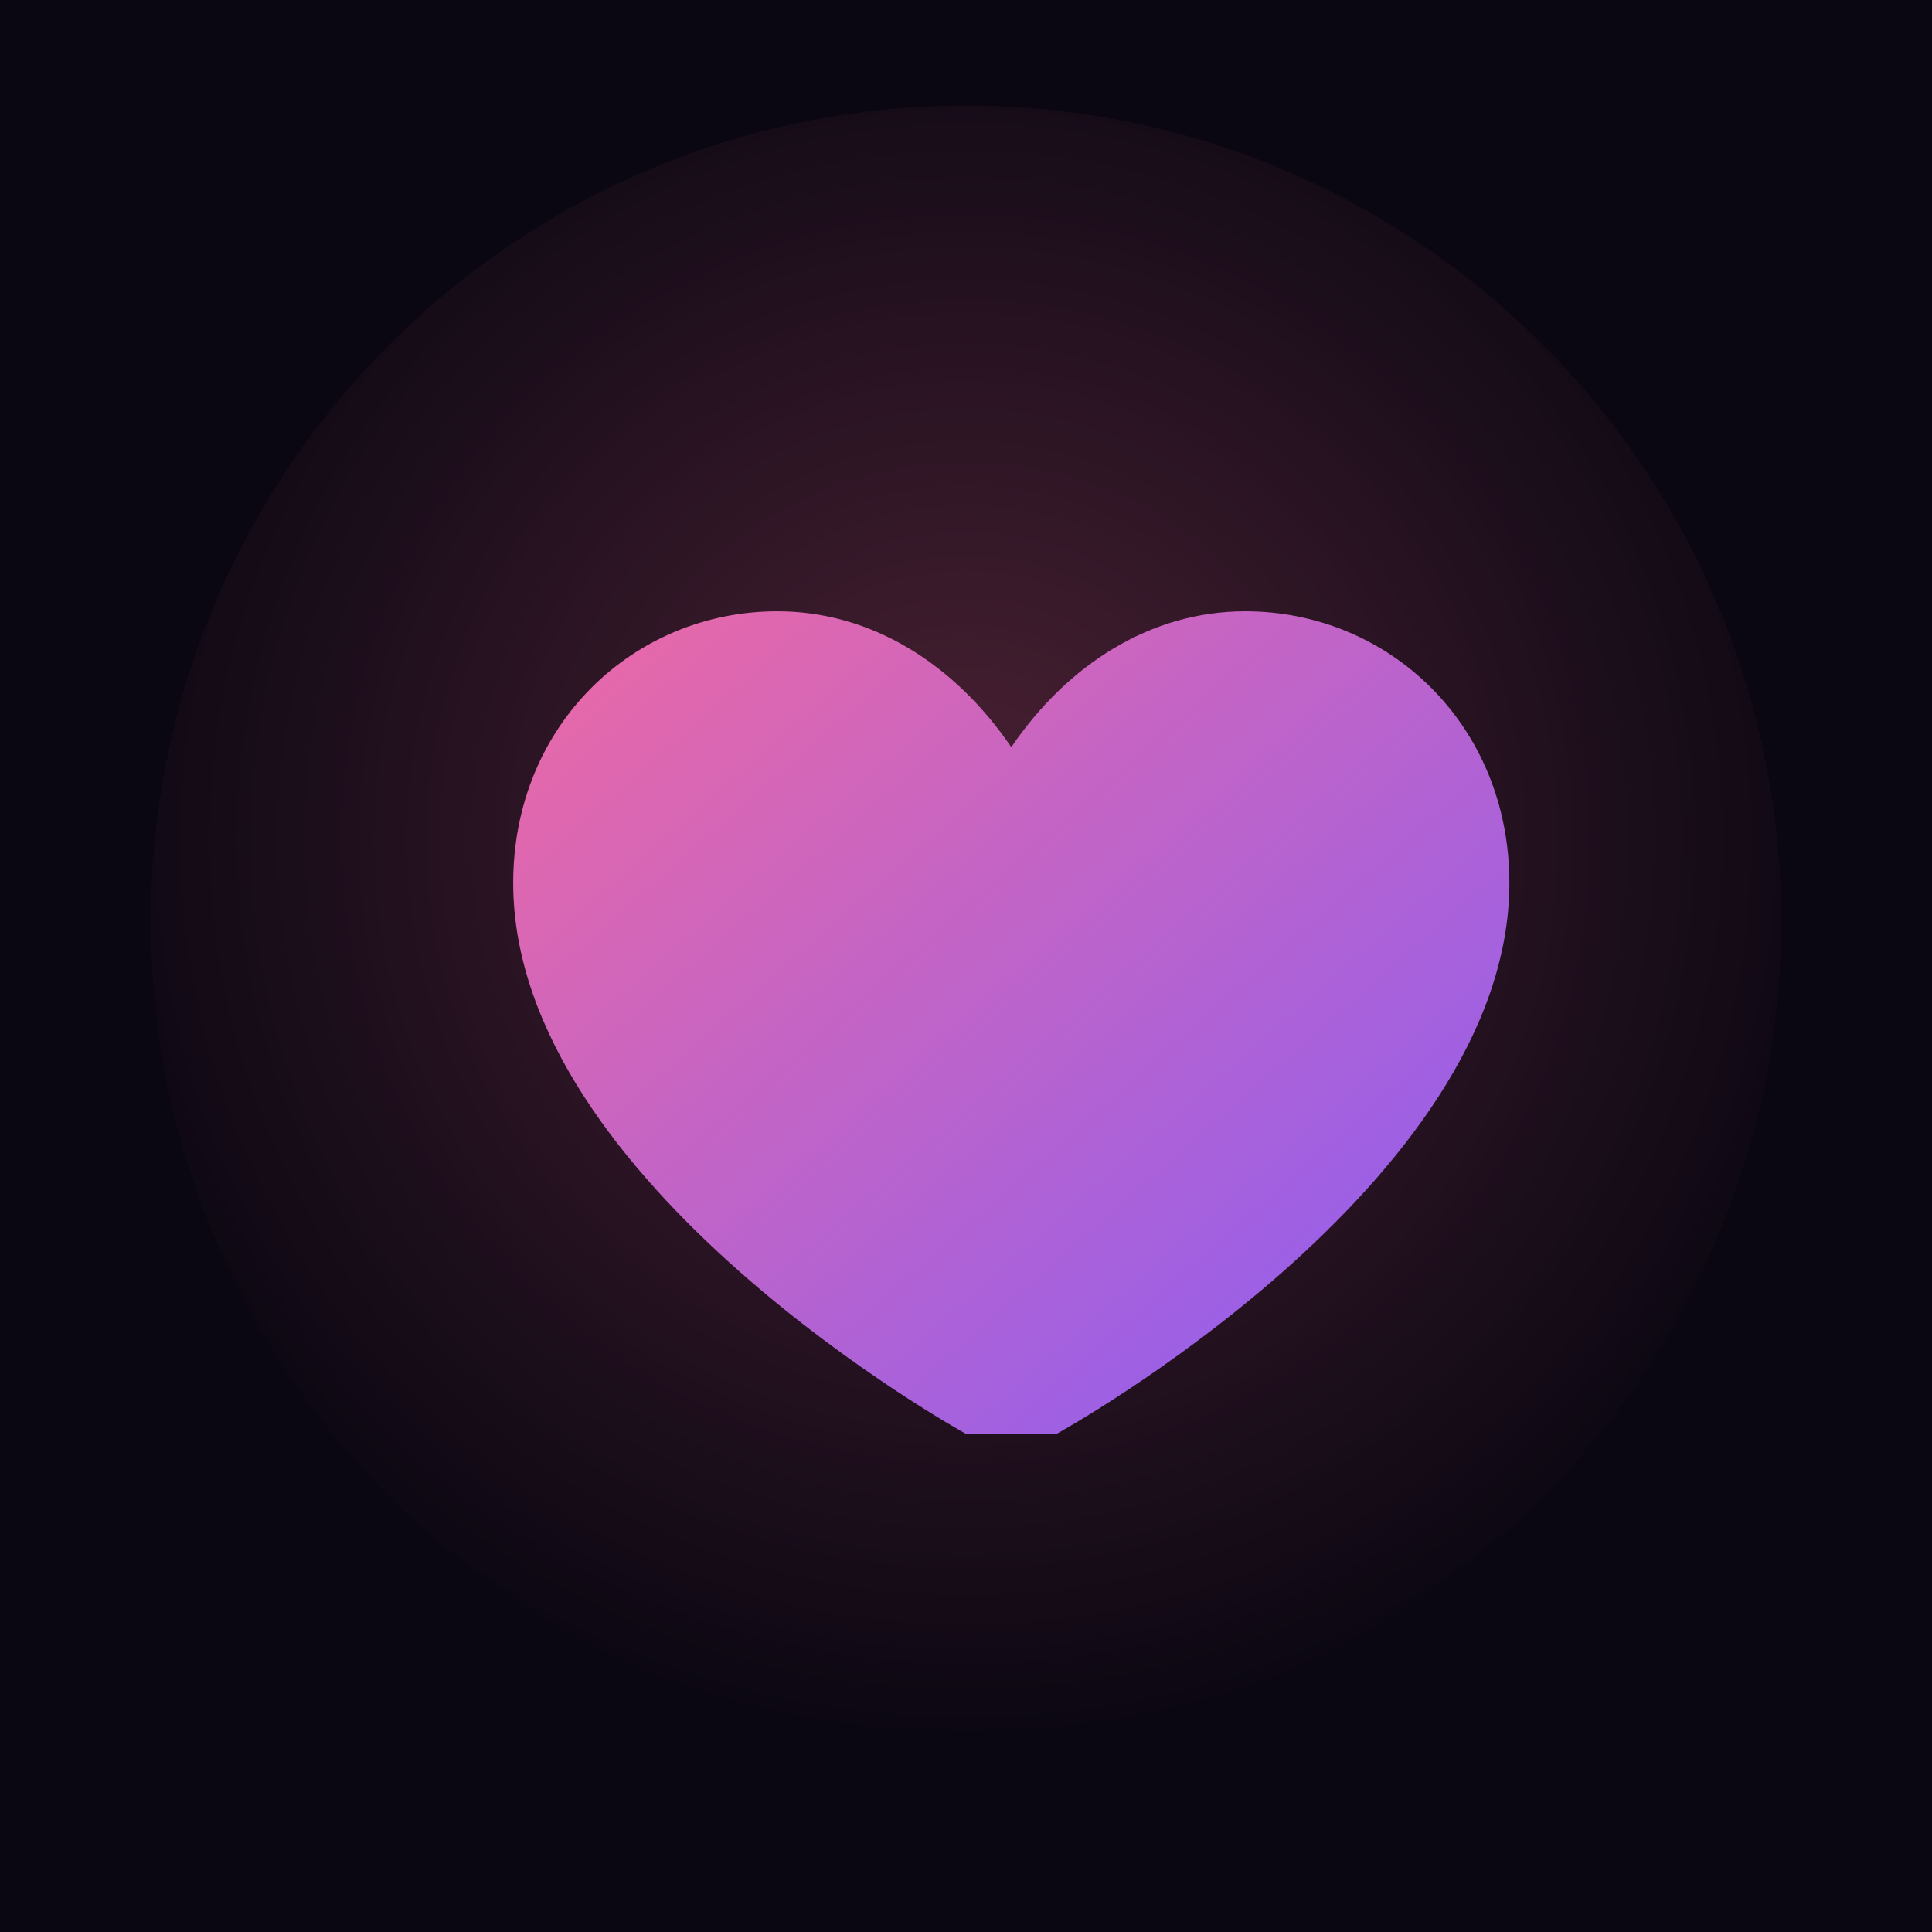
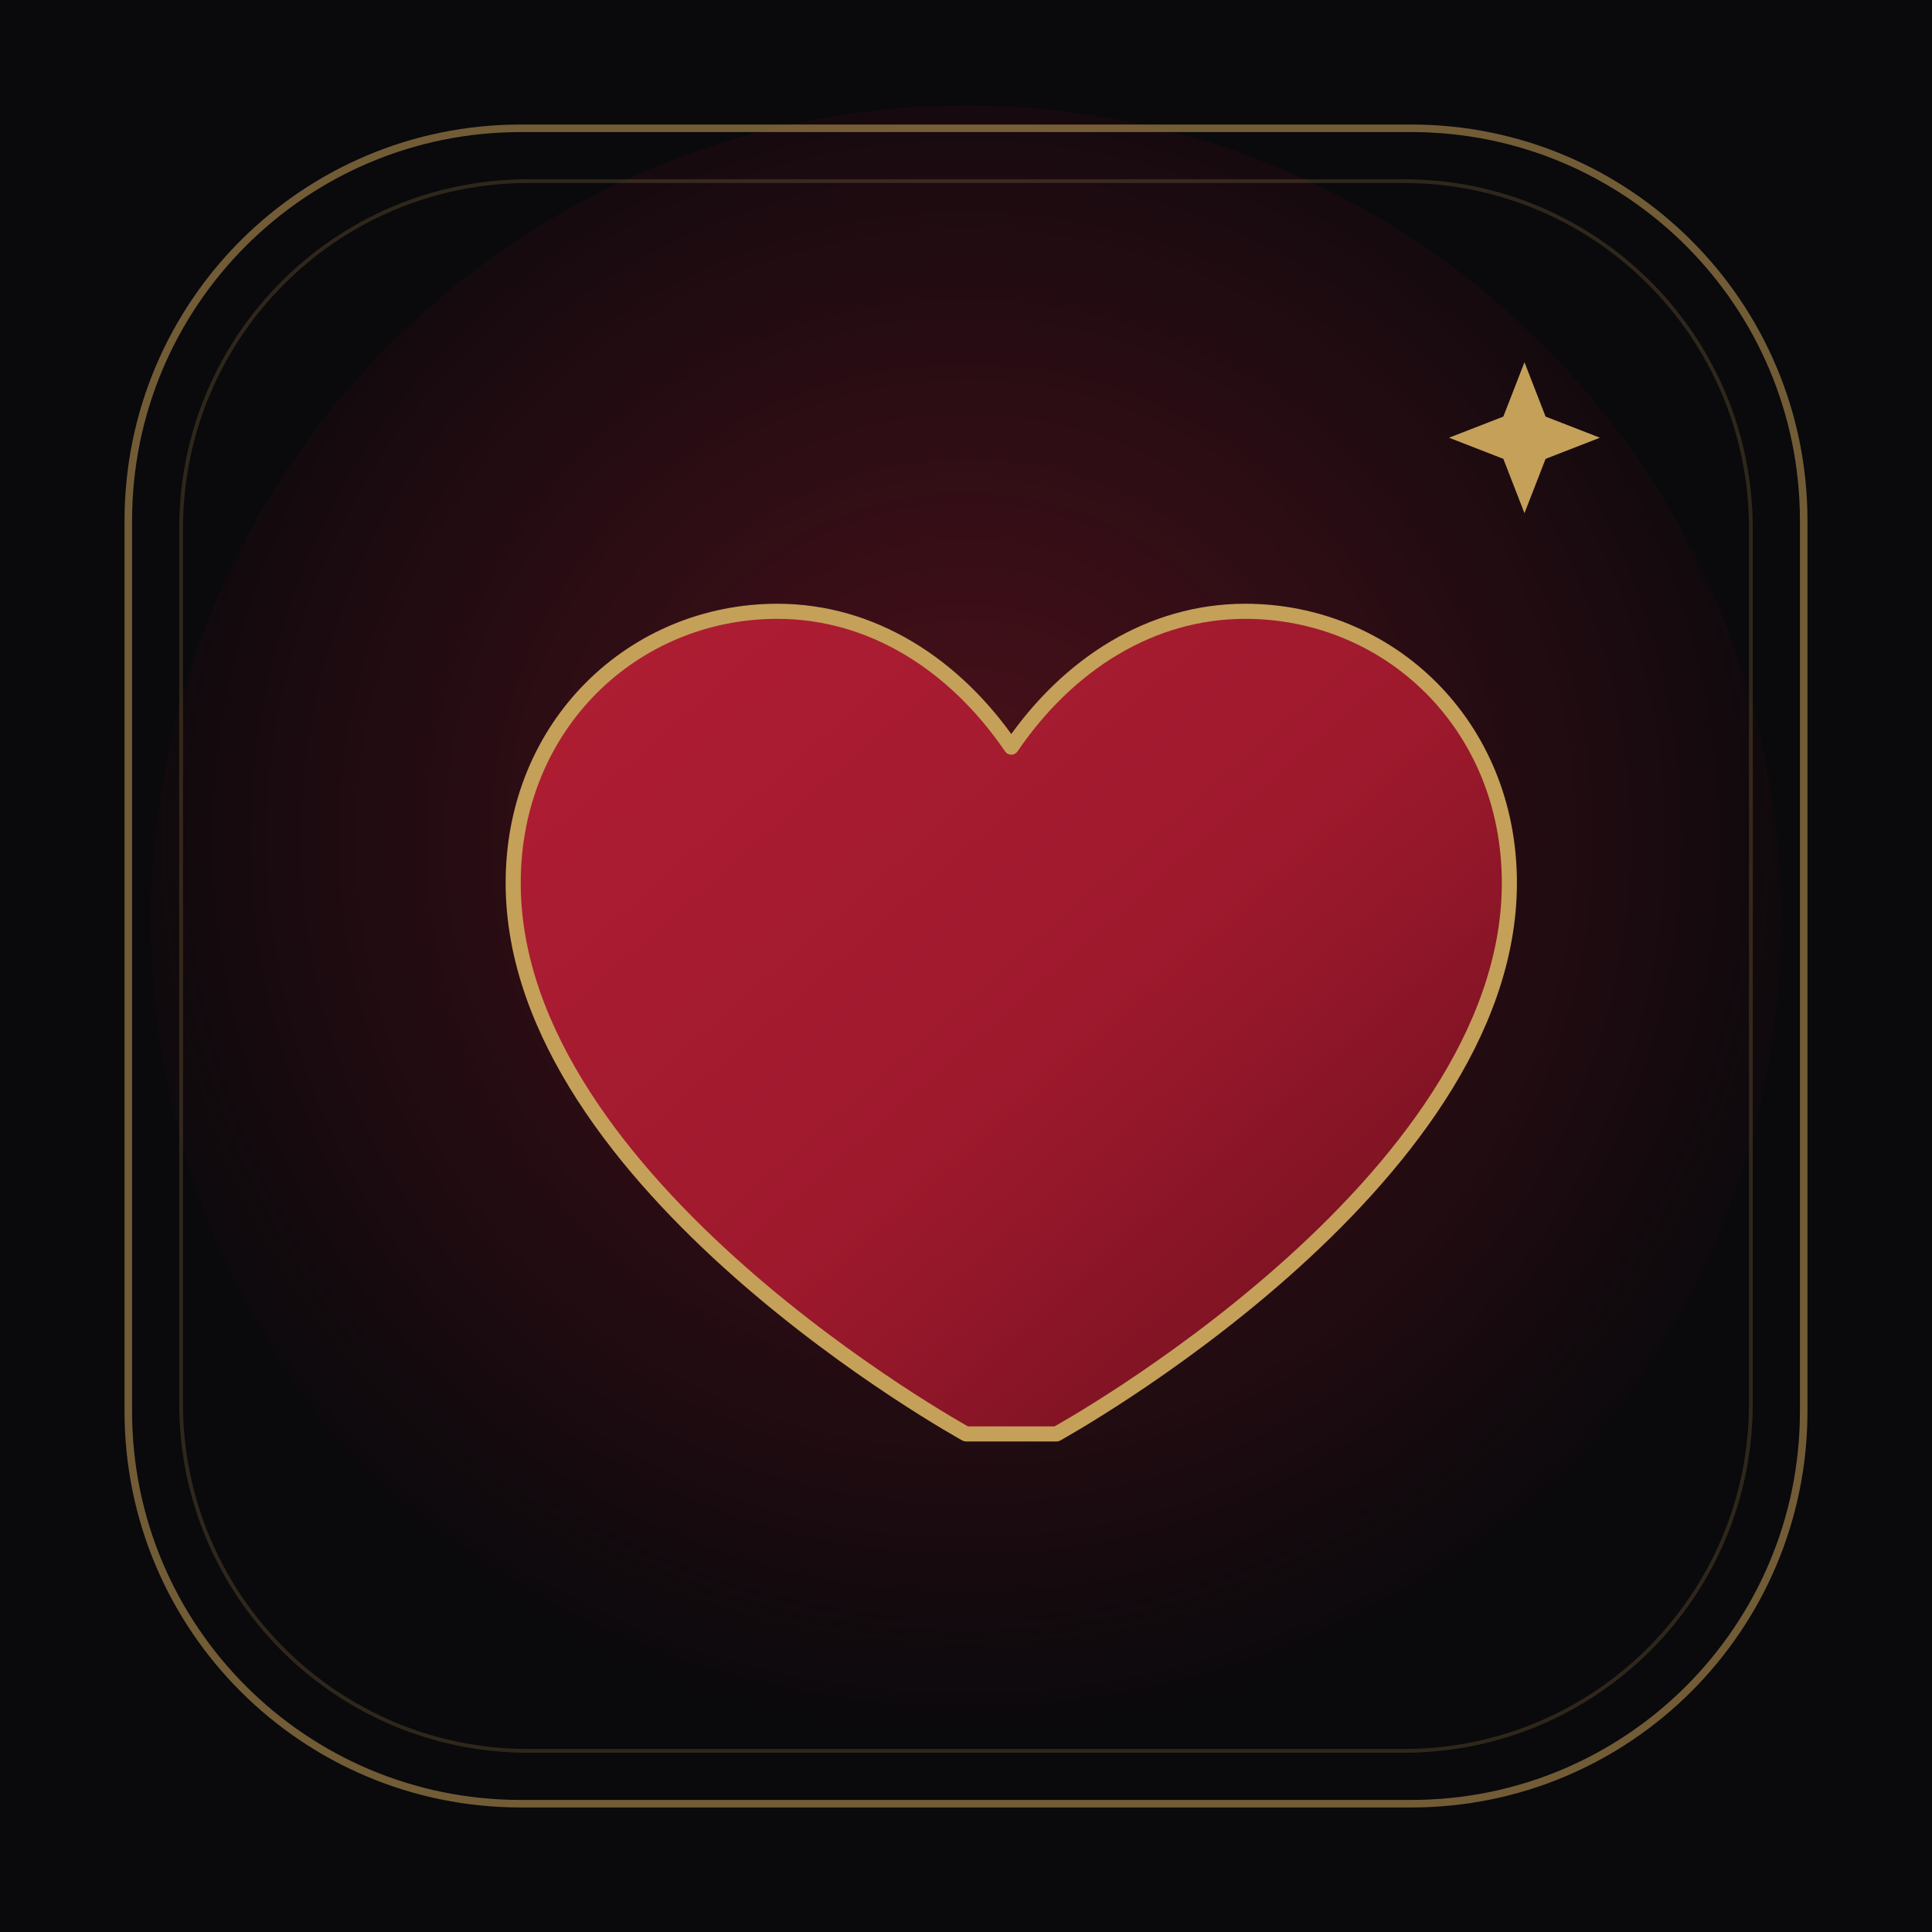
<svg xmlns="http://www.w3.org/2000/svg" viewBox="0 0 512 512">
  <defs>
    <linearGradient id="heart" x1="120" y1="96" x2="408" y2="424" gradientUnits="userSpaceOnUse">
-       <stop offset="0" stop-color="#ff6b95" />
-       <stop offset="1" stop-color="#7c5cff" />
+       <stop offset="0" stop-color="#b71f36" />
+       <stop offset="0.55" stop-color="#9e192d" />
+       <stop offset="1" stop-color="#5a0c17" />
    </linearGradient>
    <radialGradient id="glow" cx="0.5" cy="0.45" r="0.55">
-       <stop offset="0" stop-color="#ff6b95" stop-opacity="0.26" />
-       <stop offset="1" stop-color="#ff6b95" stop-opacity="0" />
+       <stop offset="0" stop-color="#9e192d" stop-opacity="0.45" />
+       <stop offset="1" stop-color="#9e192d" stop-opacity="0" />
    </radialGradient>
  </defs>
-   <rect width="512" height="512" fill="#0b0712" />
+   <rect width="512" height="512" fill="#0a090c" />
  <circle cx="256" cy="244" r="216" fill="url(#glow)" />
-   <path d="M256 380S136 314 136 234c0-42 32-72 70-72 25 0 47 14 62 36 15-22 37-36 62-36 38 0 70 30 70 72 0 80-120 146-120 146Z" fill="url(#heart)" />
+   <rect x="34" y="34" width="444" height="444" rx="104" fill="none" stroke="#c5a059" stroke-opacity="0.55" stroke-width="2" />
+   <rect x="48" y="48" width="416" height="416" rx="92" fill="none" stroke="#c5a059" stroke-opacity="0.2" stroke-width="1" />
+   <path d="M256 380S136 314 136 234c0-42 32-72 70-72 25 0 47 14 62 36 15-22 37-36 62-36 38 0 70 30 70 72 0 80-120 146-120 146Z" fill="url(#heart)" stroke="#c5a059" stroke-width="4" stroke-linejoin="round" />
+   <path d="M404 96l5.6 14.4L424 116l-14.4 5.6L404 136l-5.6-14.4L384 116l14.4-5.6Z" fill="#c5a059" />
</svg>
